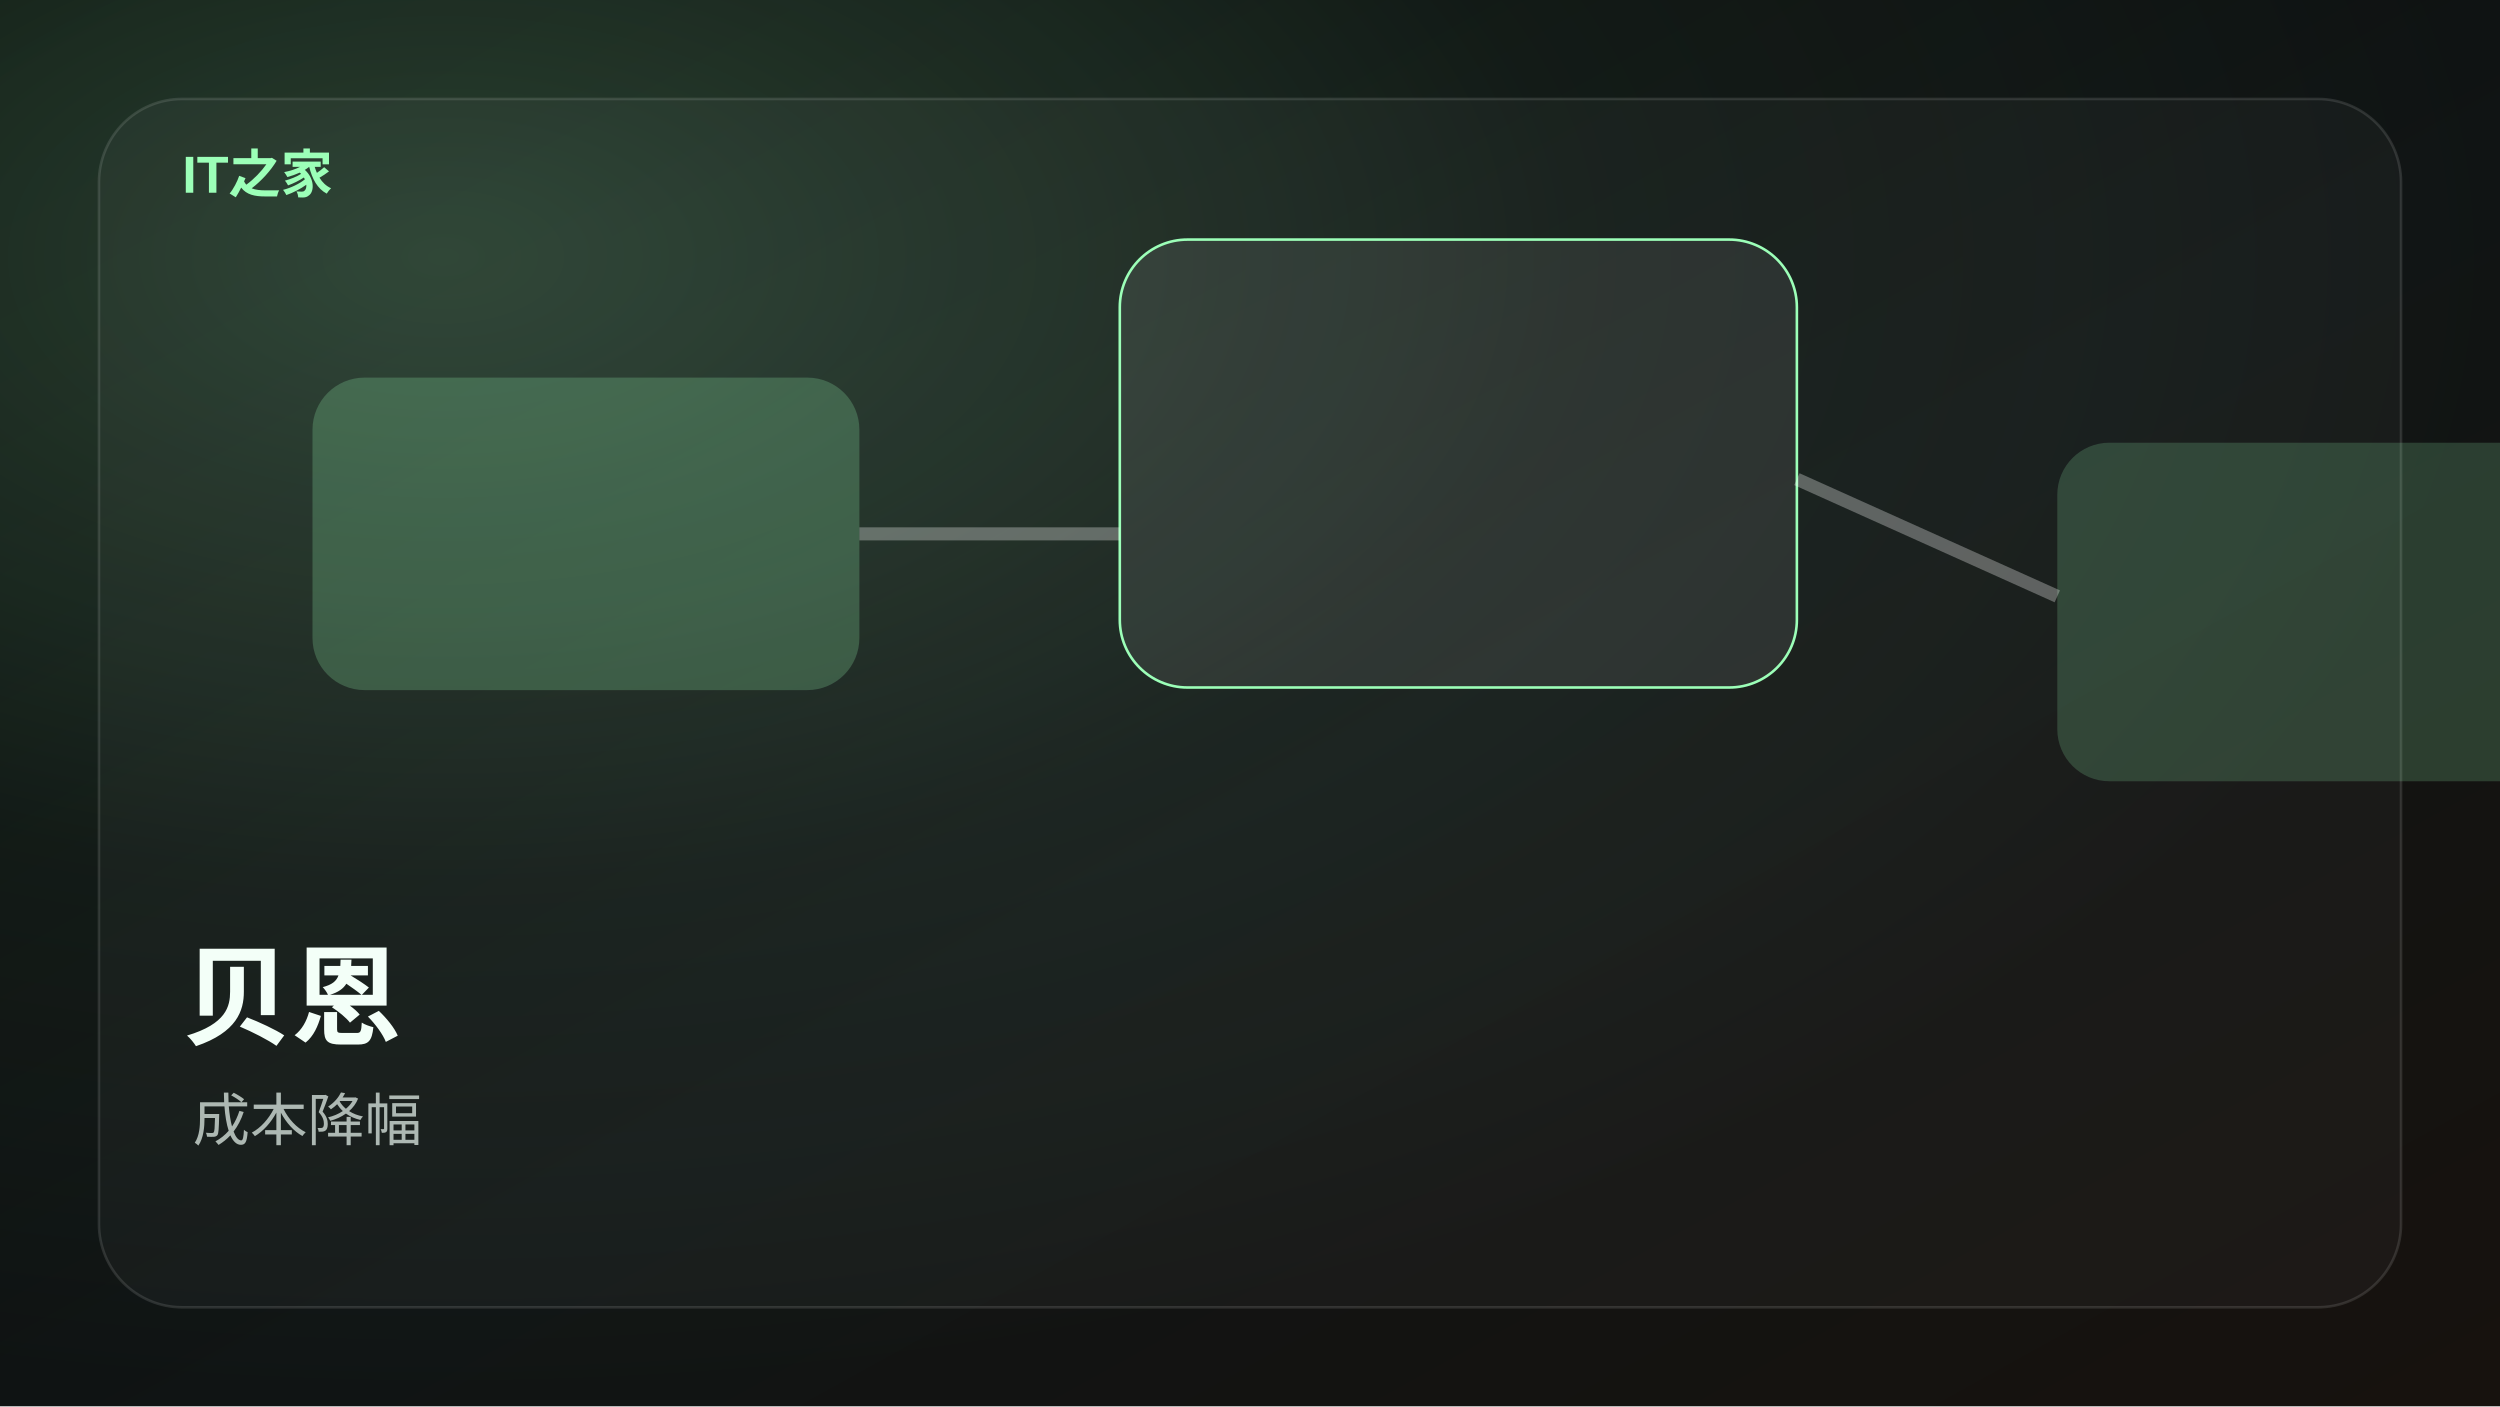
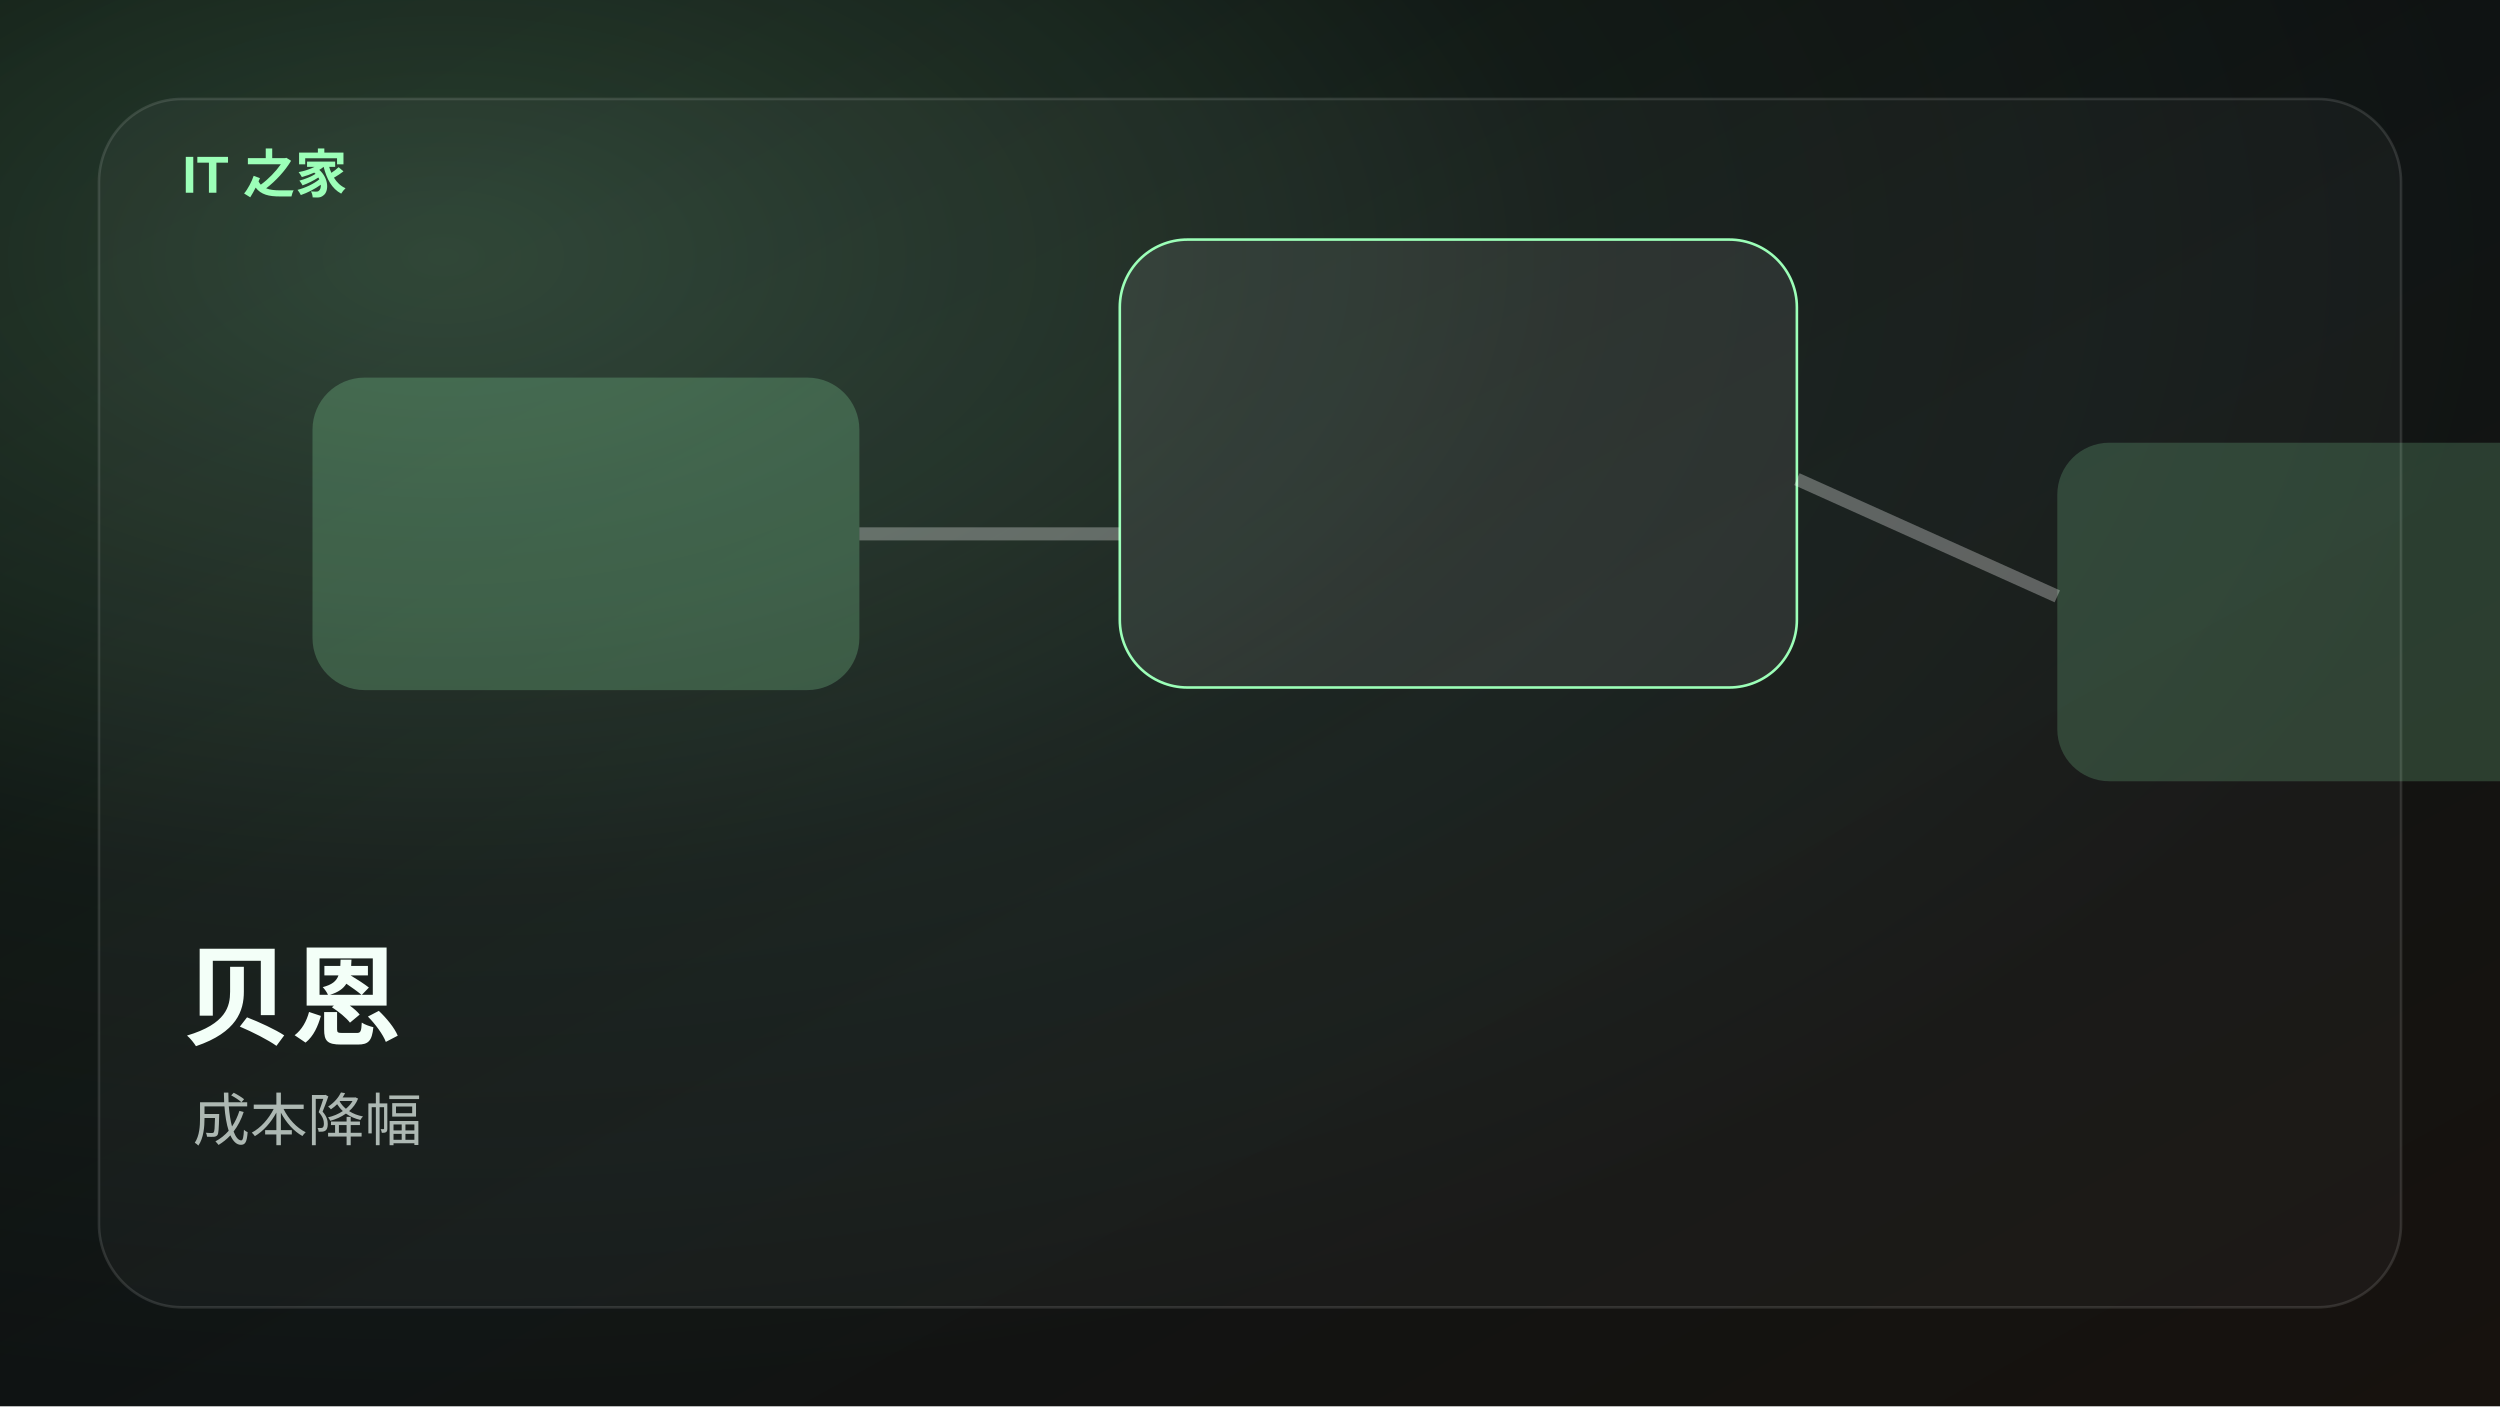
<svg xmlns="http://www.w3.org/2000/svg" viewBox="0 0 960 540" width="960" height="540" role="img" aria-label="新闻视觉：贝恩调研显示 AI 降本低于预期">
  <defs>
    <linearGradient id="bg" x1="0" x2="1" y1="0" y2="1">
      <stop offset="0" stop-color="#060807" />
      <stop offset=".55" stop-color="#101414" />
      <stop offset="1" stop-color="#17120e" />
    </linearGradient>
    <radialGradient id="wash" cx="18%" cy="18%" r="82%">
      <stop offset="0" stop-color="#9cffb8" stop-opacity=".22" />
      <stop offset=".55" stop-color="#9cffb8" stop-opacity=".05" />
      <stop offset="1" stop-color="#9cffb8" stop-opacity="0" />
    </radialGradient>
  </defs>
  <rect width="960" height="540" fill="url(#bg)" />
  <rect width="960" height="540" fill="url(#wash)" />
  <rect x="38" y="38" width="884" height="464" rx="32" fill="rgba(255,255,255,.035)" stroke="rgba(255,255,255,.12)" />
  <g>
    <rect x="120" y="145" width="210" height="120" rx="20" fill="#9cffb8" opacity=".22" />
    <rect x="430" y="92" width="260" height="172" rx="26" fill="rgba(255,255,255,.08)" stroke="#9cffb8" />
    <rect x="790" y="170" width="230" height="130" rx="20" fill="#9cffb8" opacity=".18" />
    <path d="M330 205h100M690 184l100 45" stroke="#fff" stroke-width="5" opacity=".3" />
  </g>
-   <text x="70" y="74" fill="#9cffb8" font-family="Arial, sans-serif" font-size="20" font-weight="700">IT之家</text>
+   <text x="70" y="74" fill="#9cffb8" font-family="Arial, sans-serif" font-size="20" font-weight="700">IT 之家</text>
  <text x="70" y="398" fill="#f3fff8" font-family="Arial, sans-serif" font-size="42" font-weight="800">贝恩</text>
  <text x="74" y="438" fill="rgba(243,255,248,.68)" font-family="Arial, sans-serif" font-size="22">成本降幅</text>
</svg>
